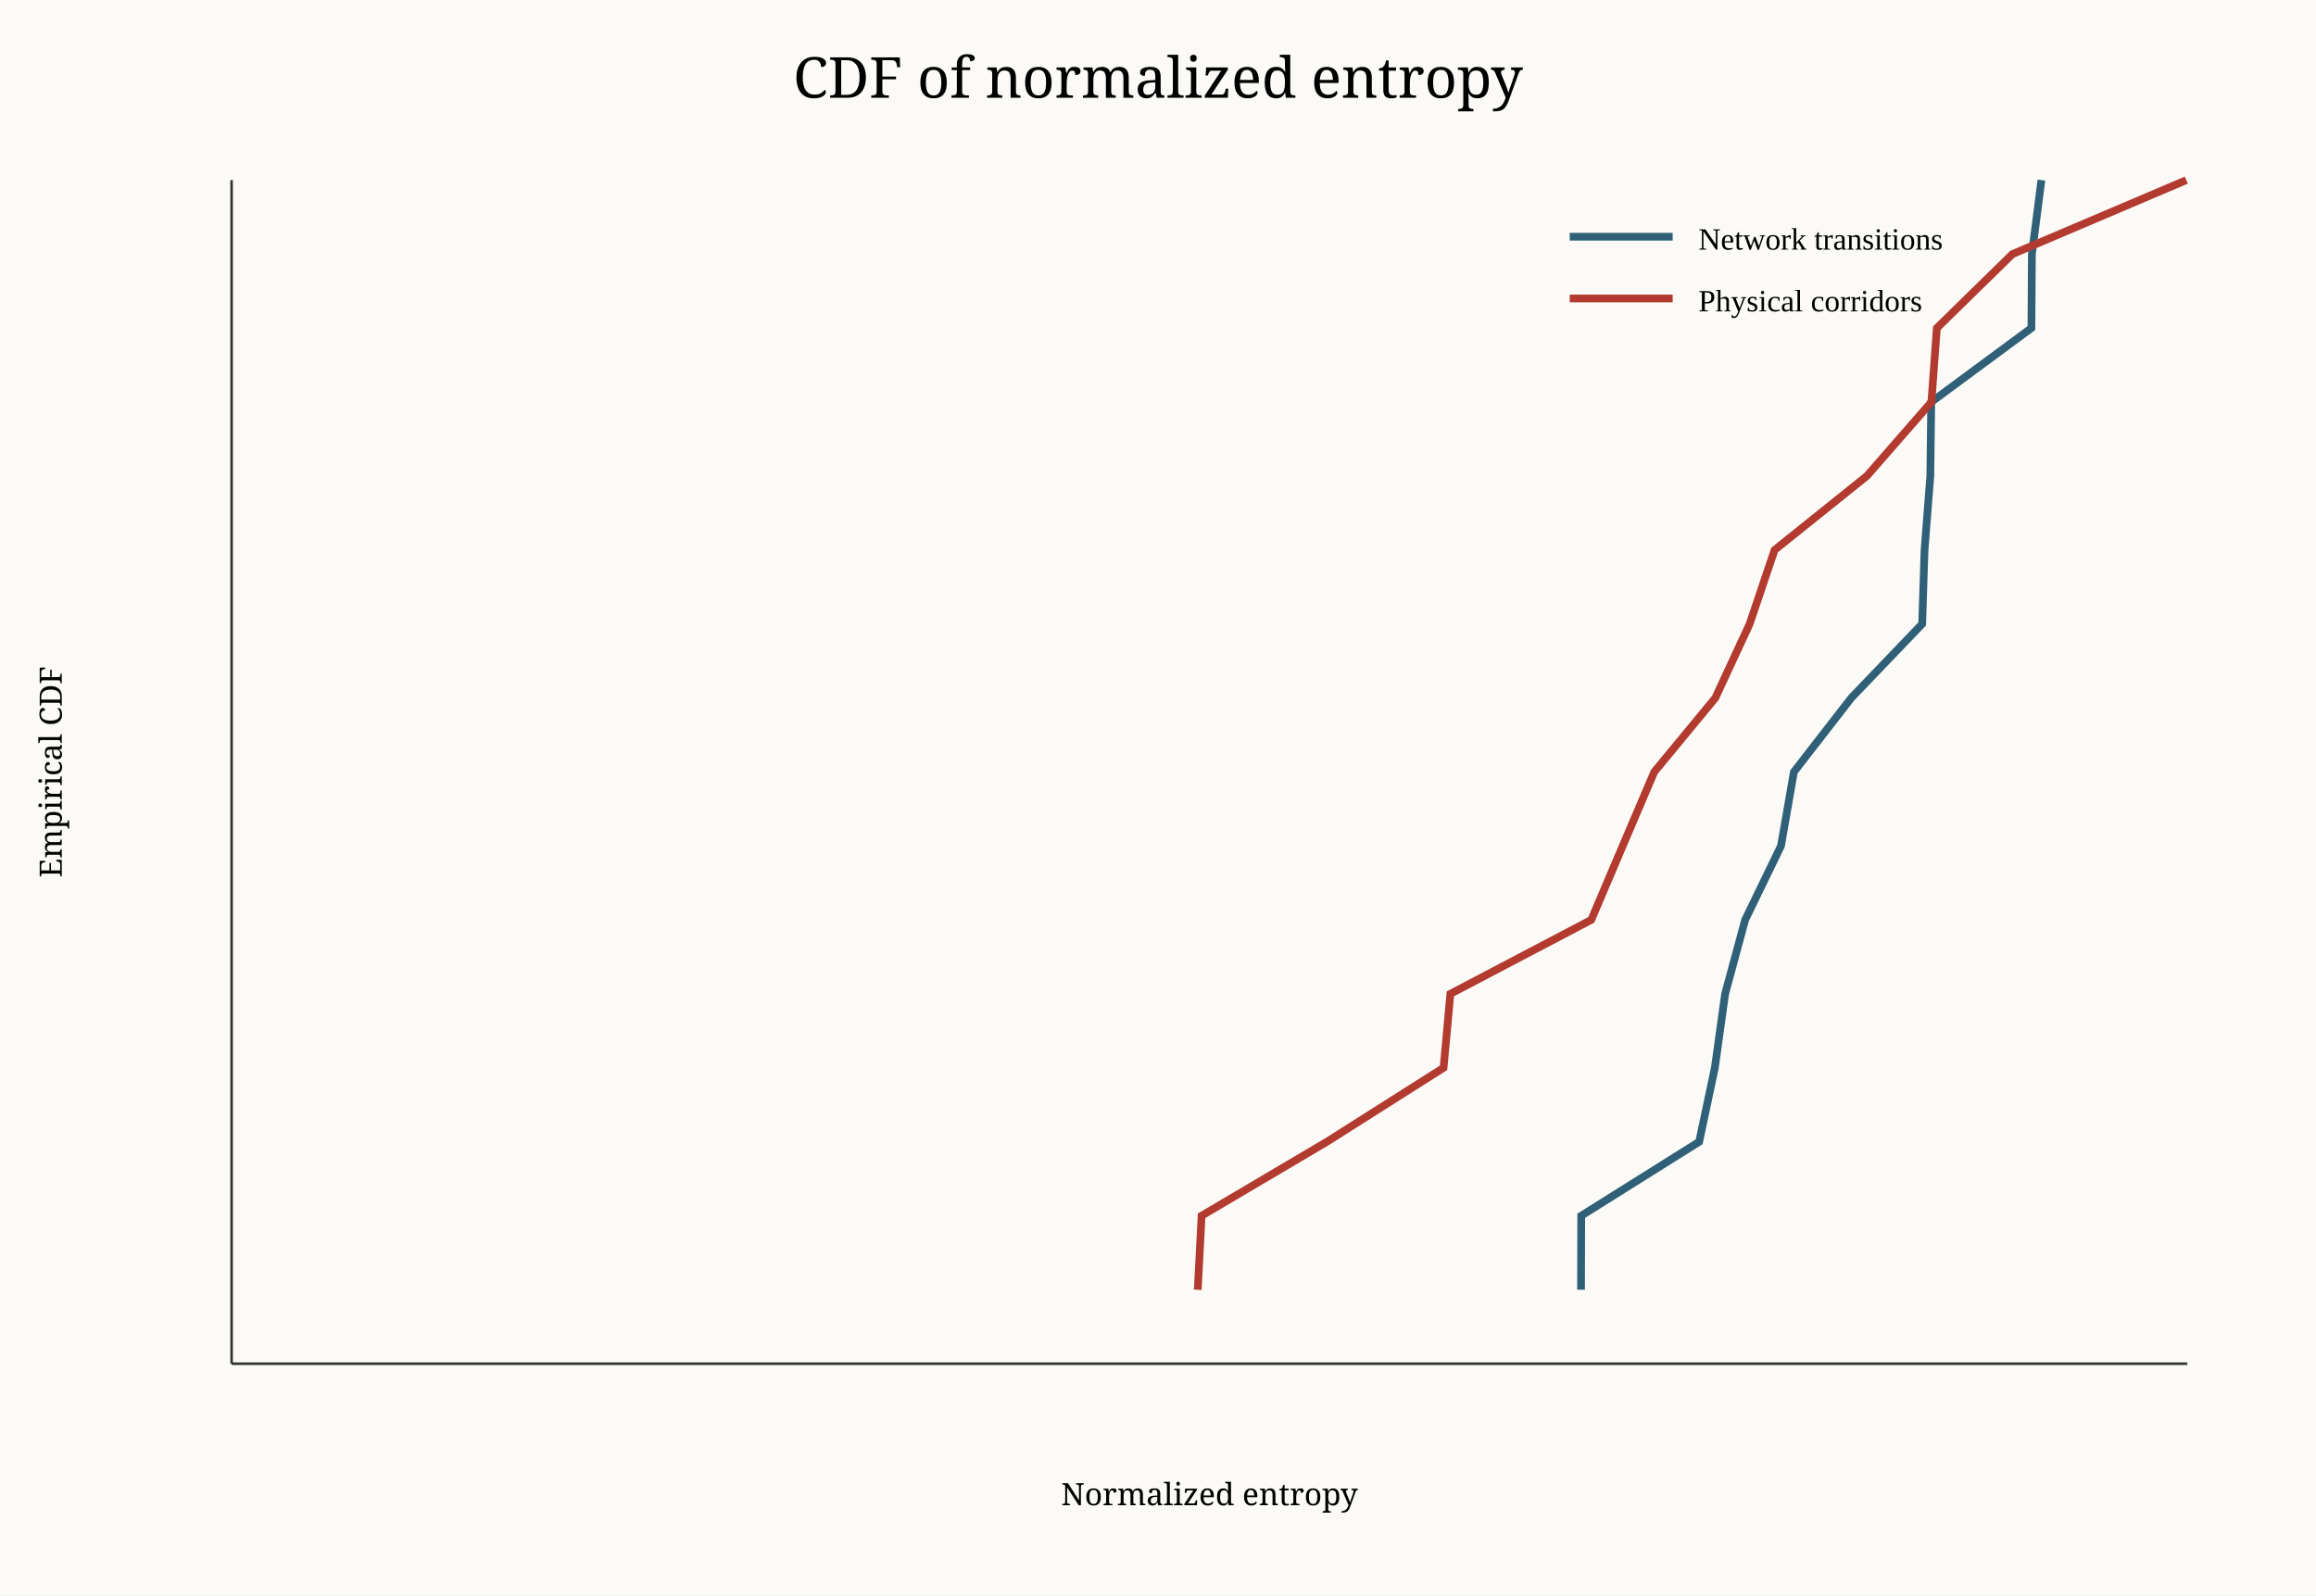
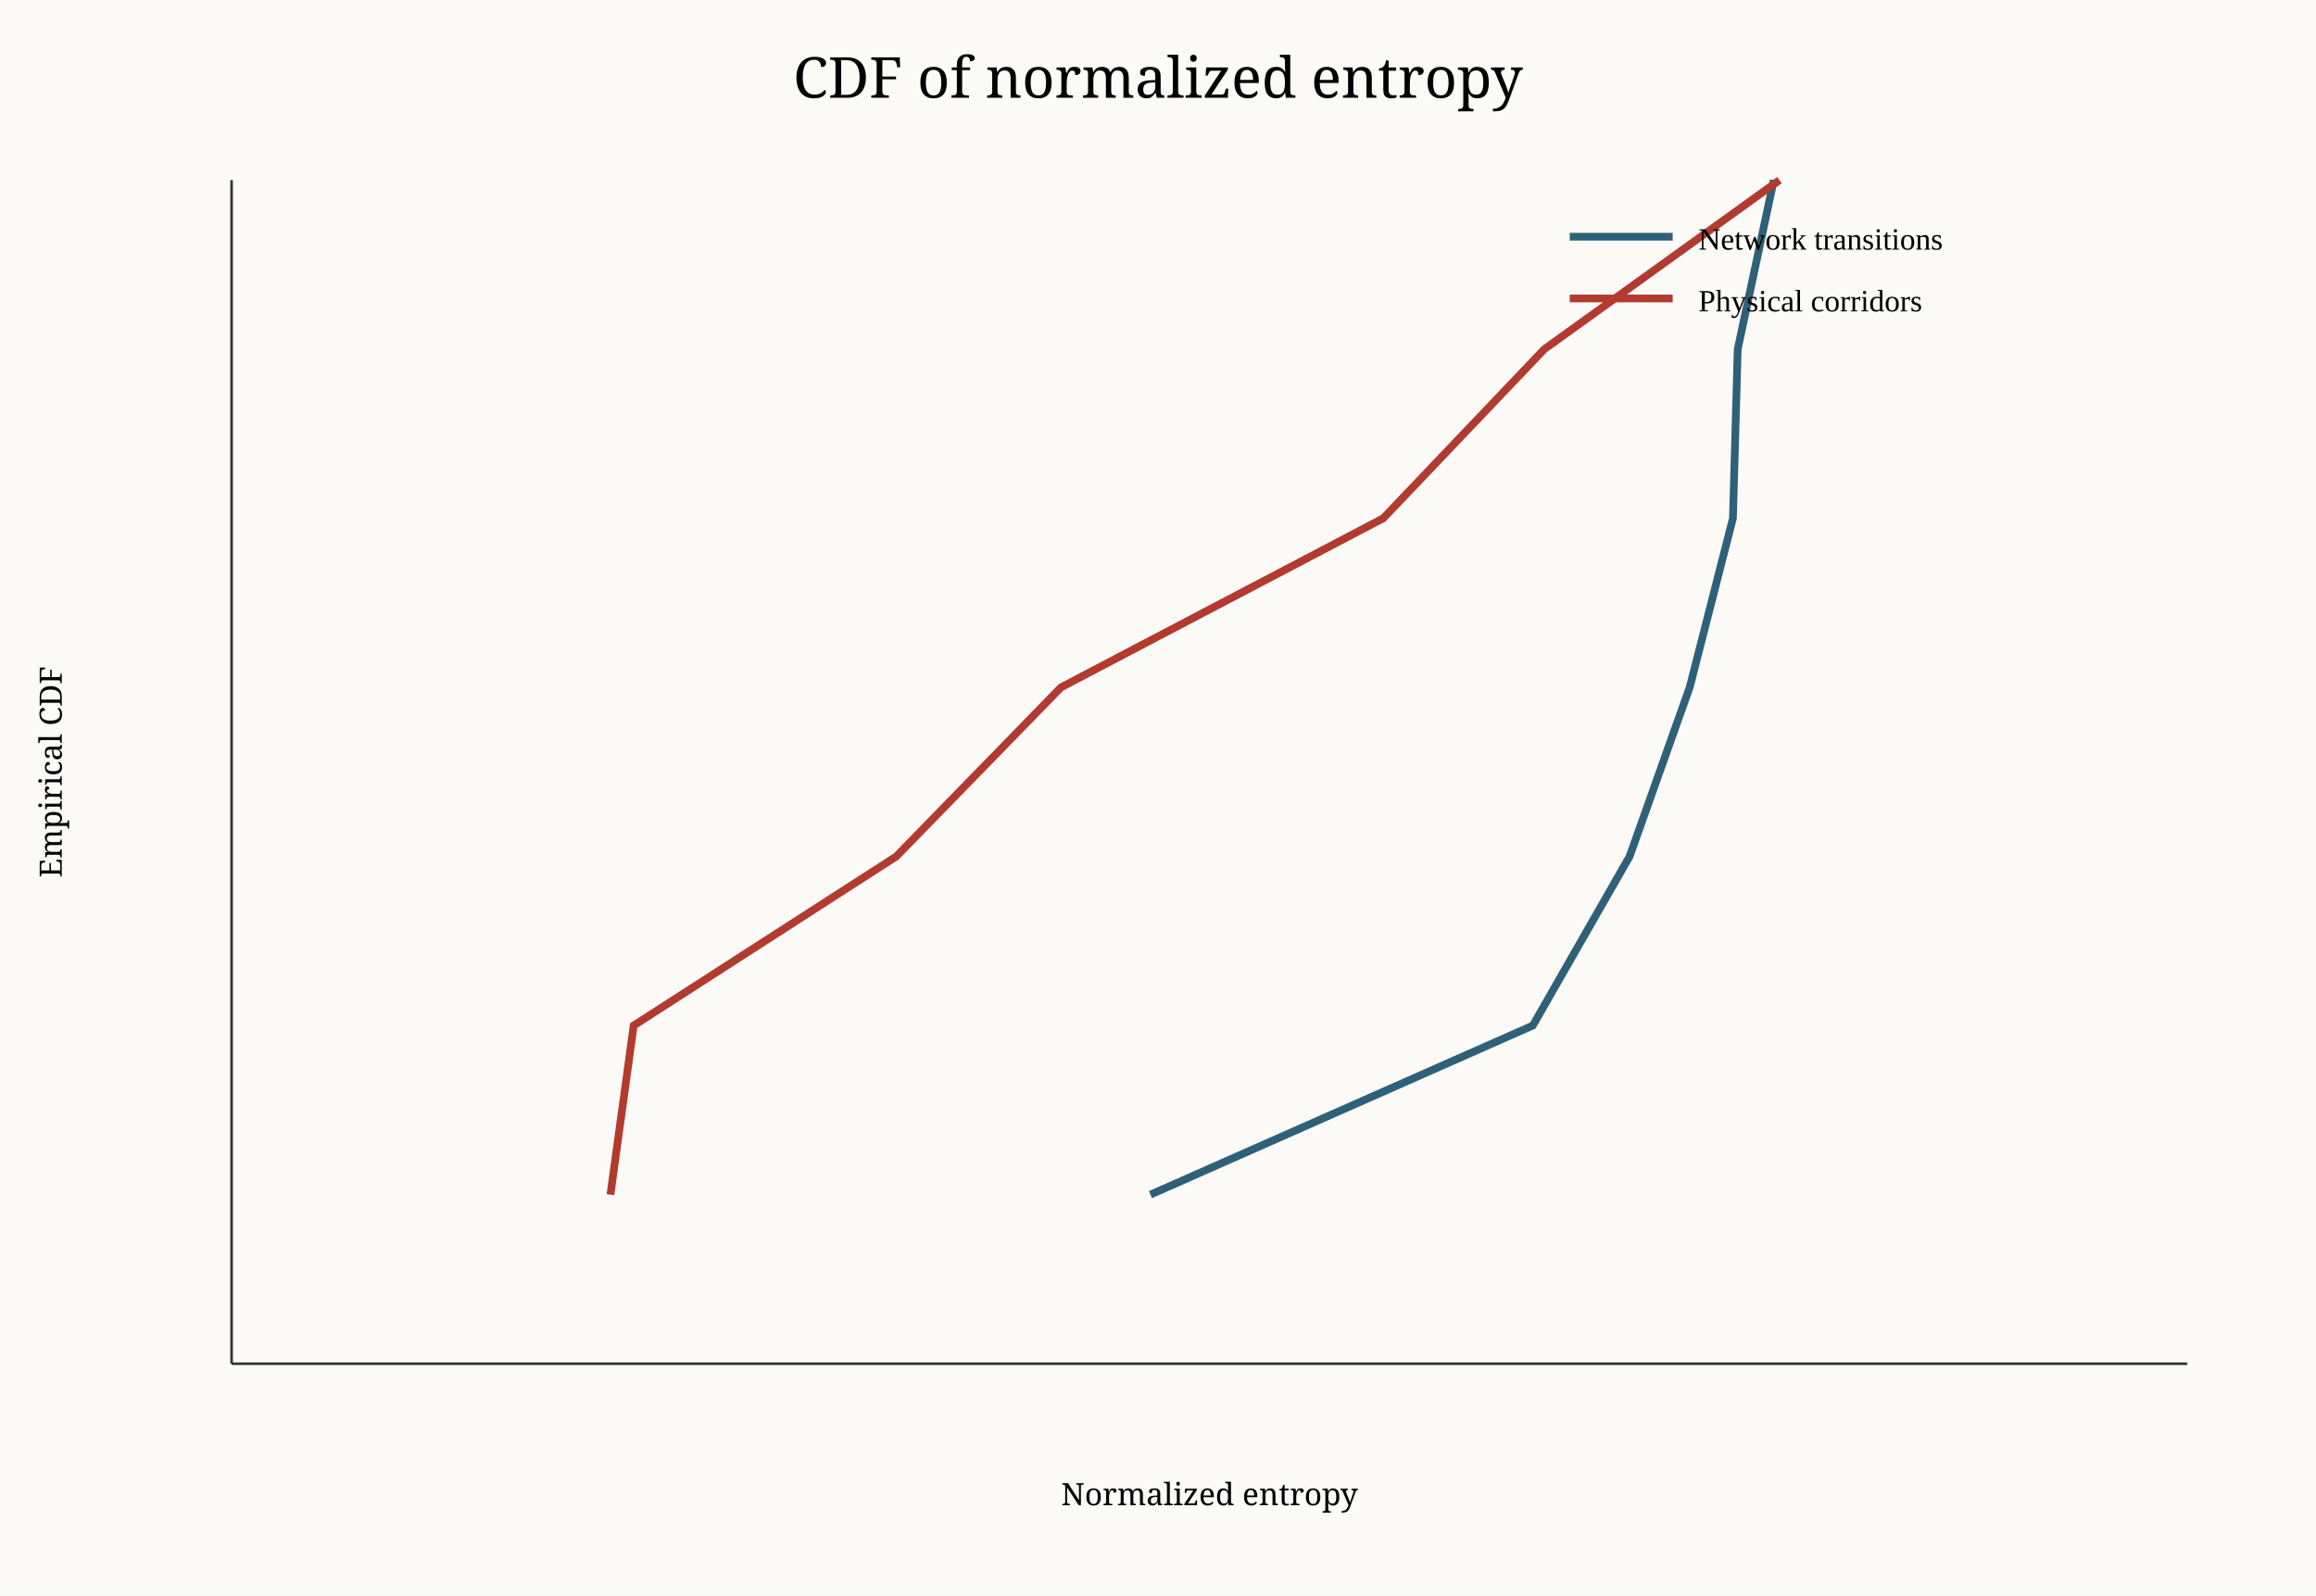
<svg xmlns="http://www.w3.org/2000/svg" width="900" height="620" viewBox="0 0 900 620">
  <rect width="100%" height="100%" fill="white" />
  <rect width="100%" height="100%" fill="#fbfaf6" />
  <text x="450" y="38" text-anchor="middle" font-size="22" font-family="Georgia">CDF of normalized entropy</text>
  <line x1="90" y1="530" x2="850" y2="530" stroke="#333" />
  <line x1="90" y1="70" x2="90" y2="530" stroke="#333" />
  <text x="470" y="585" text-anchor="middle" font-family="Georgia">Normalized entropy</text>
  <text x="24" y="300" transform="rotate(-90 24 300)" text-anchor="middle" font-family="Georgia">Empirical CDF</text>
-   <polyline points="614.39,501.25 614.47,472.50 660.30,443.75 666.39,415.00 670.39,386.25 678.17,357.50 692.10,328.75 697.11,300.00 719.41,271.25 746.96,242.50 747.88,213.75 750.12,185.00 750.48,156.25 789.41,127.50 789.60,98.75 793.30,70.00" fill="none" stroke="#2f6078" stroke-width="3" />
-   <polyline points="465.45,501.25 466.94,472.50 515.62,443.75 560.97,415.00 563.62,386.25 618.37,357.50 630.59,328.75 642.85,300.00 666.58,271.25 679.91,242.50 689.61,213.75 725.46,185.00 750.55,156.25 752.66,127.50 782.04,98.75 849.61,70.00" fill="none" stroke="#b23a2f" stroke-width="3" />
+   <polyline points="447.06,464.29 595.65,398.57 633.26,332.86 656.61,267.14 673.42,201.43 675.28,135.71 689.29,70.00" fill="none" stroke="#2f6078" stroke-width="3" />
+   <polyline points="237.22,464.29 246.25,398.57 348.29,332.86 412.31,267.14 537.53,201.43 600.12,135.71 691.50,70.00" fill="none" stroke="#b23a2f" stroke-width="3" />
  <line x1="610" y1="92" x2="650" y2="92" stroke="#2f6078" stroke-width="3" />
  <text x="660" y="97" font-size="12">Network transitions</text>
  <line x1="610" y1="116" x2="650" y2="116" stroke="#b23a2f" stroke-width="3" />
  <text x="660" y="121" font-size="12">Physical corridors</text>
</svg>
